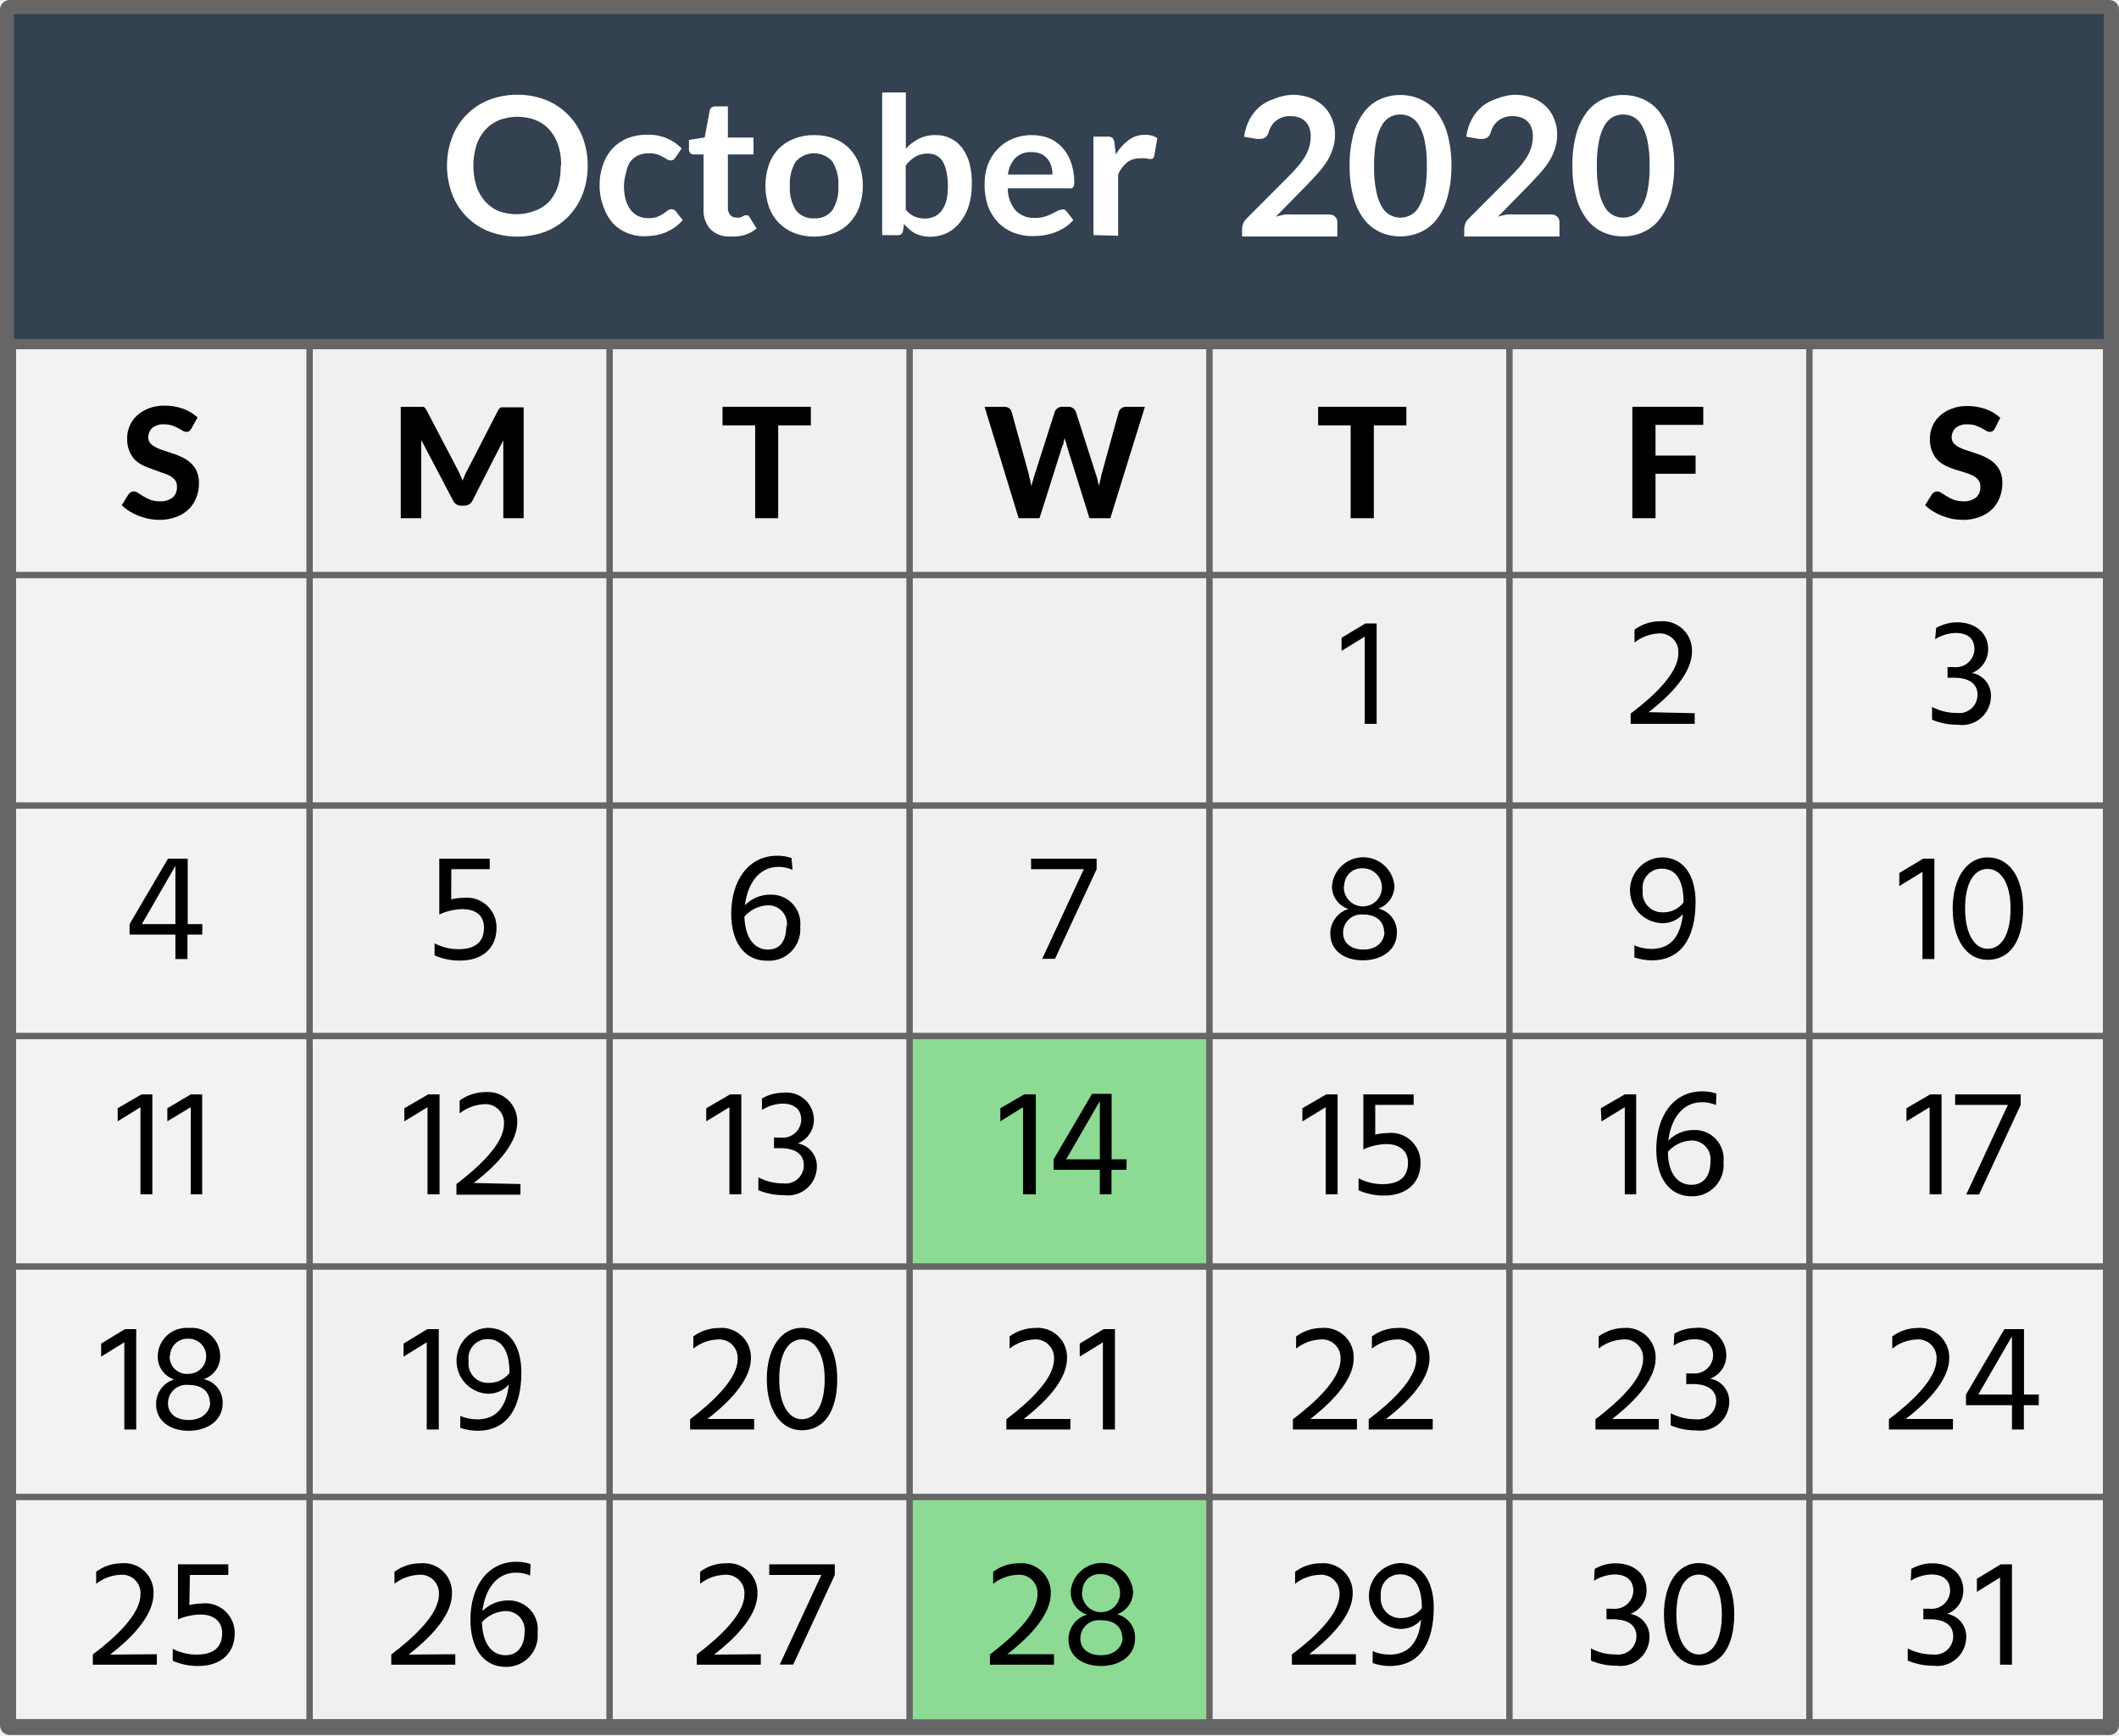
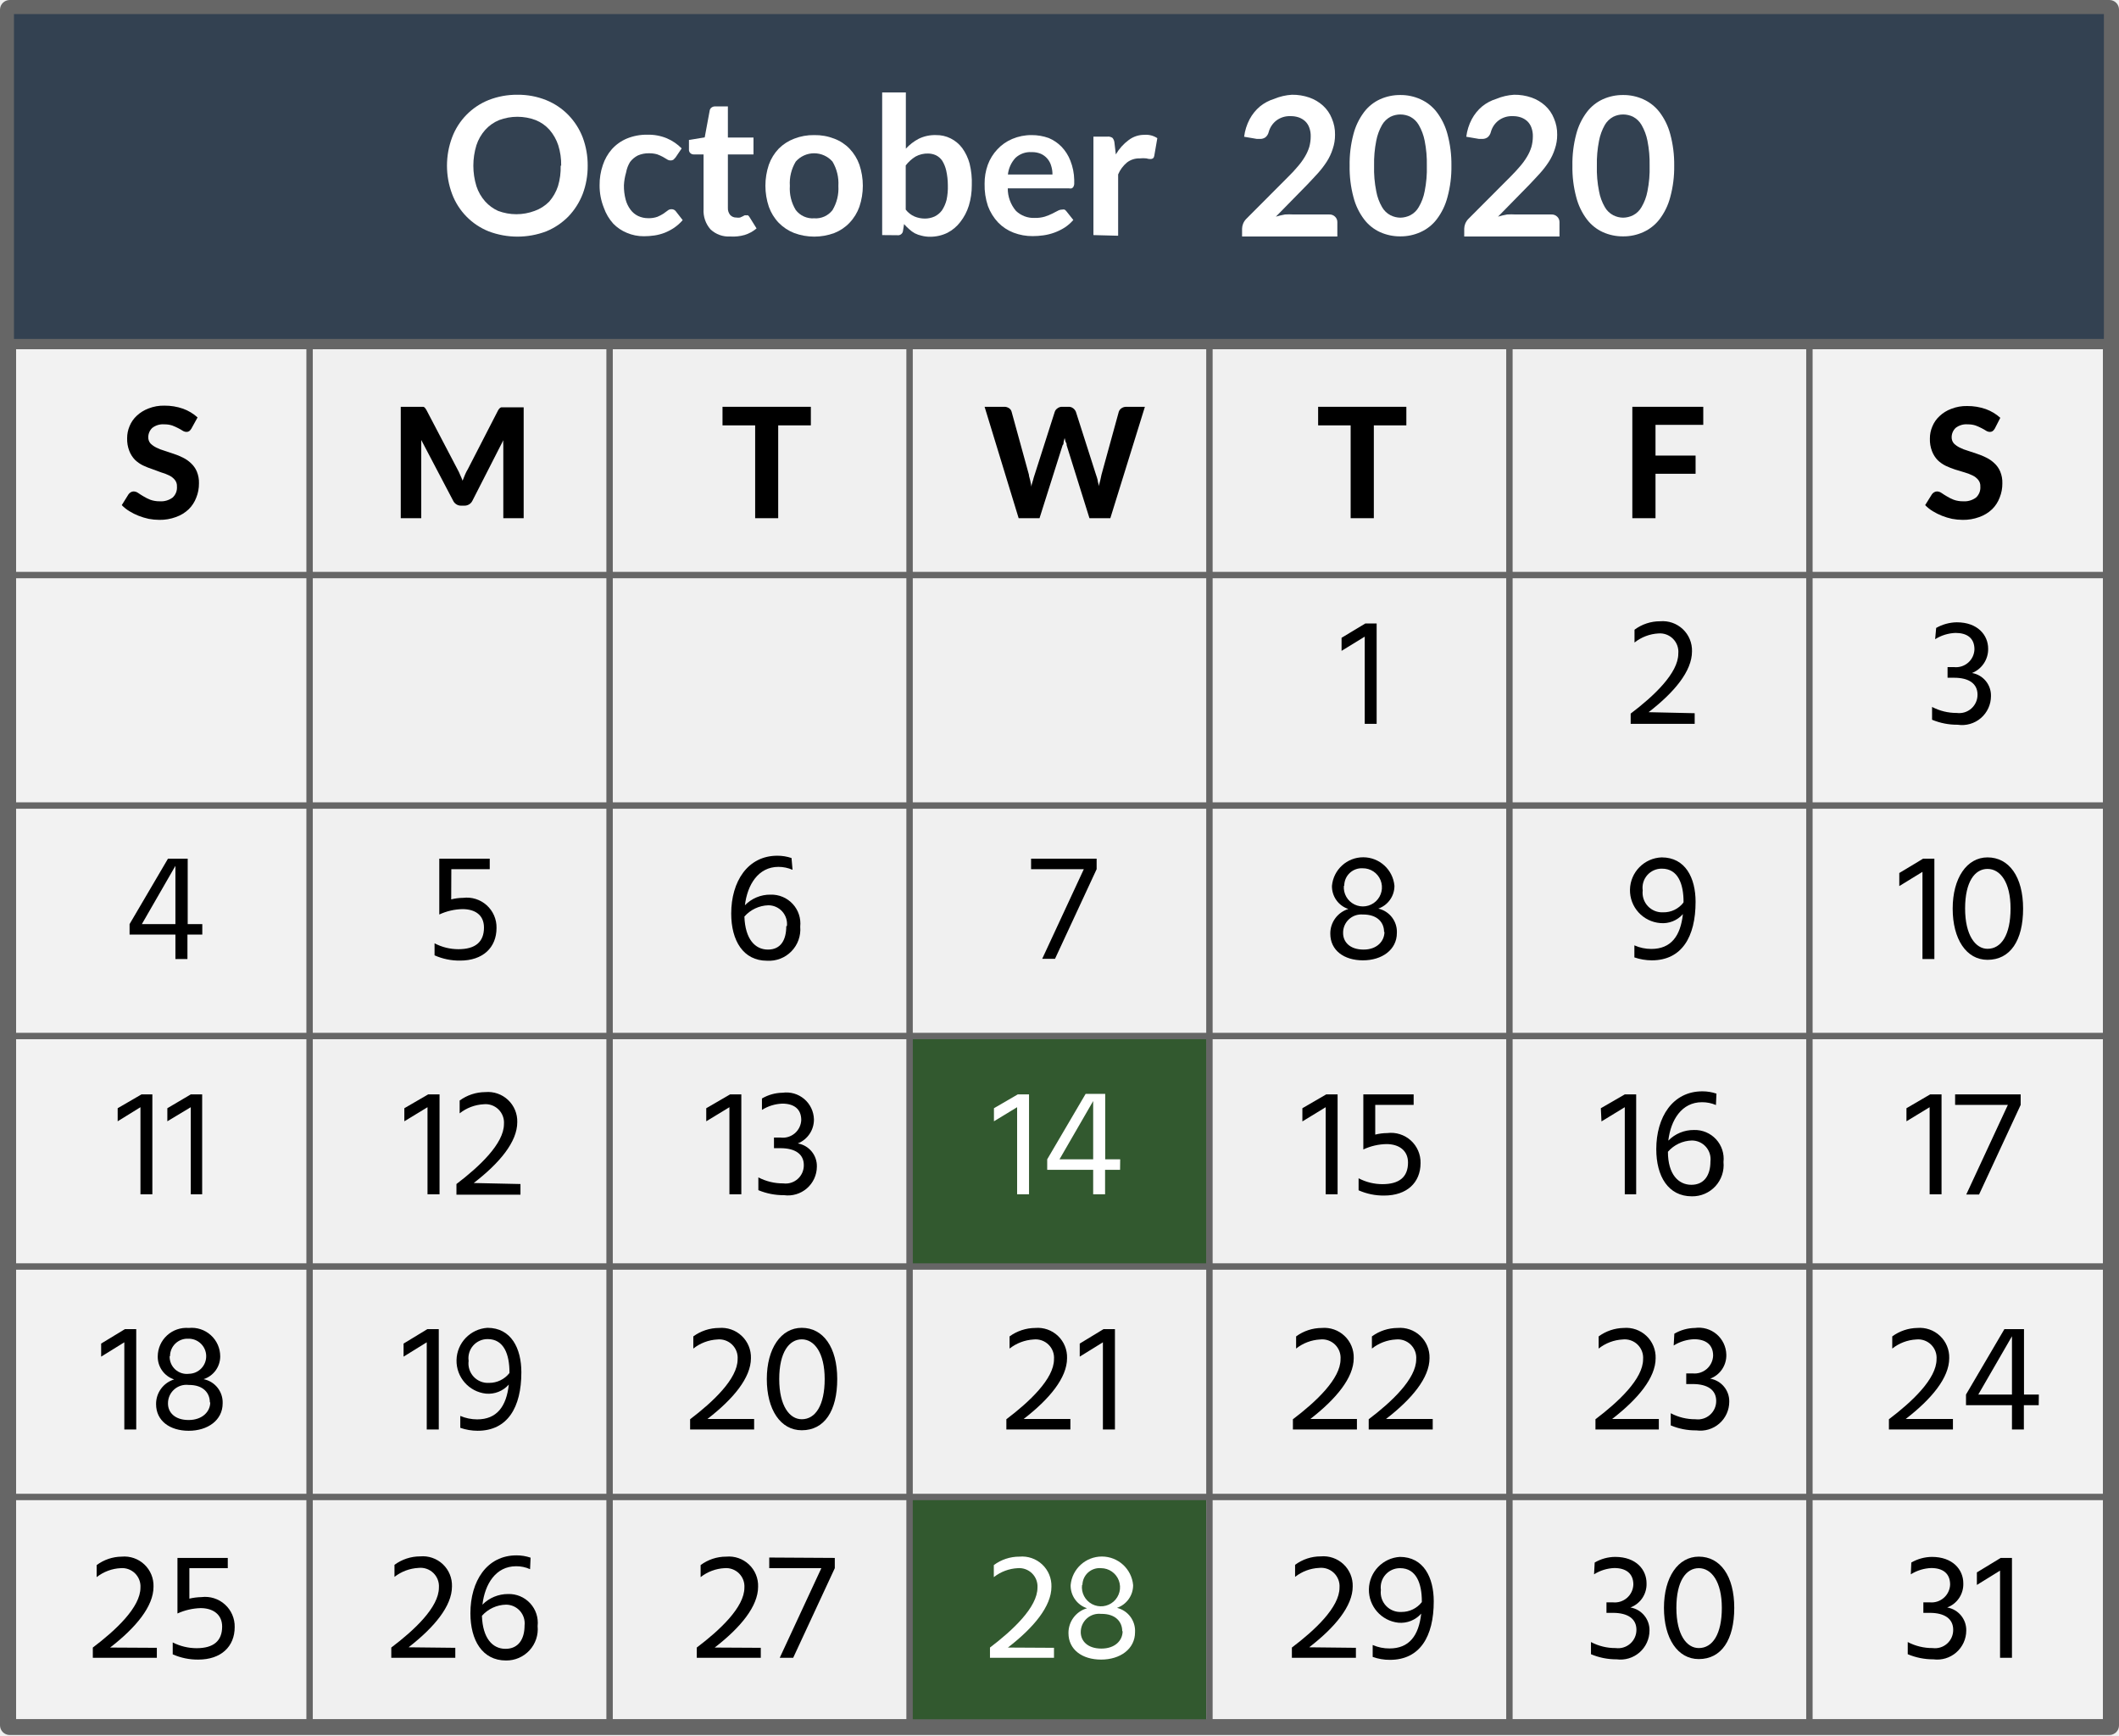
<svg xmlns="http://www.w3.org/2000/svg" viewBox="0 0 165.5 135.52">
  <defs>
-     <style>.a{fill:#f2f2f2;}.b{fill:#666;}.c,.f{fill:none;stroke:#666;stroke-miterlimit:10;}.d{fill:#334151;}.e{fill:#8cda93;}.f{stroke-width:0.5px;}.g{fill:#fff;}</style>
+     <style>.a{fill:#f2f2f2;}.b{fill:#666;}.c,.f{fill:none;stroke:#666;stroke-miterlimit:10;}.d{fill:#334151;}.e{fill:#32592f;}.f{stroke-width:0.5px;}.g{fill:#fff;}</style>
  </defs>
  <rect class="a" x="0.81" y="26.99" width="23.6" height="107.15" />
  <rect class="a" x="141.12" y="26.99" width="23.37" height="107.15" />
  <path class="b" d="M168.85,5.28v134H4.85V5.28h164m0-.75H4.85a.76.76,0,0,0-.75.75v134a.76.76,0,0,0,.75.75h164a.75.75,0,0,0,.75-.75V5.28a.75.75,0,0,0-.75-.75Z" transform="translate(-4.1 -4.53)" />
  <rect class="c" x="0.75" y="26.77" width="164" height="108" />
  <rect class="d" x="0.84" y="0.84" width="163.73" height="25.84" />
  <path class="b" d="M168.42,5.63V31H5.19V5.63H168.42m.5-.5H4.69V31.46H168.92V5.13Z" transform="translate(-4.1 -4.53)" />
  <rect class="e" x="71.24" y="80.81" width="23.01" height="18.12" />
  <rect class="e" x="71.01" y="116.84" width="23.2" height="17.6" />
  <line class="f" x1="0.75" y1="116.91" x2="164.75" y2="116.91" />
  <line class="f" x1="0.75" y1="98.91" x2="164.75" y2="98.91" />
  <line class="f" x1="0.75" y1="80.91" x2="164.75" y2="80.91" />
  <line class="f" x1="0.75" y1="62.91" x2="164.75" y2="62.91" />
  <line class="f" x1="0.75" y1="44.91" x2="164.75" y2="44.91" />
  <line class="f" x1="141.32" y1="26.79" x2="141.32" y2="134.79" />
  <line class="f" x1="117.89" y1="26.79" x2="117.89" y2="134.79" />
  <line class="f" x1="94.46" y1="26.79" x2="94.46" y2="134.79" />
  <line class="f" x1="71.04" y1="26.79" x2="71.04" y2="134.79" />
  <line class="f" x1="47.61" y1="26.79" x2="47.61" y2="134.79" />
  <line class="f" x1="24.18" y1="26.79" x2="24.18" y2="134.79" />
  <path class="b" d="M168.35,31.8v107H5.35V31.8h163m.5-.5H4.85v108h164V31.3Z" transform="translate(-4.1 -4.53)" />
  <path d="M108.88,54.34l1.86-1.12h.88v7.84h-.93V54.25l-1.81,1.11Z" transform="translate(-4.1 -4.53)" />
  <path d="M136.46,60.23v.83h-5v-.8c1.8-1.36,3.72-3.16,3.72-4.68A1.44,1.44,0,0,0,133.63,54a3.3,3.3,0,0,0-1.87.71v-1a3.32,3.32,0,0,1,2-.66,2.29,2.29,0,0,1,2.49,2.35c0,1.54-1.37,3.19-3.39,4.75Z" transform="translate(-4.1 -4.53)" />
  <path d="M155.32,53.57a3.38,3.38,0,0,1,1.61-.44c1.63,0,2.45,1,2.45,2.06a2,2,0,0,1-1.26,1.9,1.78,1.78,0,0,1,1.48,1.81A2.26,2.26,0,0,1,157,61.13a5.08,5.08,0,0,1-2-.39v-1a4.11,4.11,0,0,0,1.93.47,1.43,1.43,0,0,0,1.62-1.43c0-.85-.66-1.32-1.83-1.32h-.51v-.83h.51a1.44,1.44,0,0,0,1.59-1.39c0-.88-.58-1.28-1.48-1.28a3.21,3.21,0,0,0-1.59.49Z" transform="translate(-4.1 -4.53)" />
  <path d="M19.9,77.52H18.74v1.91H17.8V77.52H14.22V76.7l3-5.11h1.54V76.7H19.9Zm-2.1-.82V72.15L15.18,76.7Z" transform="translate(-4.1 -4.53)" />
  <path d="M39.34,74.77a3.83,3.83,0,0,1,.93-.12A2.32,2.32,0,0,1,42.88,77c0,1.54-1.07,2.55-2.84,2.55a4.77,4.77,0,0,1-2-.41v-.94a4,4,0,0,0,1.86.46c1.31,0,2-.55,2-1.69,0-1-.72-1.44-1.68-1.44a4.51,4.51,0,0,0-1.81.42V71.59h3.94v.82h-3Z" transform="translate(-4.1 -4.53)" />
  <path d="M66,72.46a2.77,2.77,0,0,0-1.1-.23c-1.58,0-2.43,1.4-2.62,3a2.74,2.74,0,0,1,2-.83,2.26,2.26,0,0,1,2.32,2.5A2.45,2.45,0,0,1,64,79.56c-1.85,0-2.79-1.57-2.79-3.68,0-2.51,1.29-4.52,3.6-4.52a3.44,3.44,0,0,1,1.11.18Zm-.44,4.4a1.46,1.46,0,0,0-1.45-1.63,2.6,2.6,0,0,0-1.87.88c.06,1.76.83,2.58,1.84,2.58S65.51,77.93,65.51,76.86Z" transform="translate(-4.1 -4.53)" />
  <path d="M89.75,71.59v.82l-3.25,7h-1l3.25-7H84.63v-.82Z" transform="translate(-4.1 -4.53)" />
  <path d="M113.2,77.39c0,1.32-1.17,2.14-2.65,2.14S108,78.75,108,77.45a2,2,0,0,1,1.41-1.93,1.86,1.86,0,0,1-1.28-1.81,2.45,2.45,0,0,1,4.88,0,1.88,1.88,0,0,1-1.26,1.78A1.86,1.86,0,0,1,113.2,77.39Zm-1-.08c0-.7-.48-1.37-1.67-1.36A1.42,1.42,0,0,0,109,77.4c0,.69.52,1.29,1.6,1.29S112.23,78,112.23,77.31Zm-3.14-3.61a1.49,1.49,0,1,0,1.46-1.36A1.36,1.36,0,0,0,109.09,73.7Z" transform="translate(-4.1 -4.53)" />
  <path d="M131.75,78.36a3.22,3.22,0,0,0,1.32.28c1.54,0,2.28-1,2.47-2.72a2.09,2.09,0,0,1-1.77.7,2.57,2.57,0,0,1,.11-5.13c1.86,0,2.65,1.61,2.65,3.47,0,2.74-1.08,4.57-3.42,4.57a4.21,4.21,0,0,1-1.36-.23Zm3.84-3.4c0-1.37-.42-2.59-1.69-2.59a1.49,1.49,0,0,0-1.5,1.7A1.53,1.53,0,0,0,134,75.78a1.94,1.94,0,0,0,1.58-.76Z" transform="translate(-4.1 -4.53)" />
  <path d="M152.44,72.71l1.86-1.12h.88v7.84h-.93V72.62l-1.81,1.11Z" transform="translate(-4.1 -4.53)" />
  <path d="M159.33,71.49c1.68,0,2.78,1.51,2.78,4s-1,4-2.78,4c-1.65,0-2.72-1.61-2.72-4S157.72,71.49,159.33,71.49Zm0,7.14c1.08,0,1.8-1.09,1.8-3.15s-.81-3.09-1.8-3.09-1.75,1-1.75,3.09S158.39,78.63,159.33,78.63Z" transform="translate(-4.1 -4.53)" />
  <path d="M13.29,91.08,15.15,90H16V97.8h-.93V91L13.29,92.1Z" transform="translate(-4.1 -4.53)" />
  <path d="M17.17,91.08,19,90h.89V97.8H19V91L17.17,92.1Z" transform="translate(-4.1 -4.53)" />
  <path d="M35.68,91.08,37.54,90h.89V97.8h-.94V91L35.68,92.1Z" transform="translate(-4.1 -4.53)" />
  <path d="M44.75,97v.83h-5V97c1.79-1.36,3.71-3.16,3.71-4.68a1.44,1.44,0,0,0-1.59-1.55,3.3,3.3,0,0,0-1.87.71v-1a3.41,3.41,0,0,1,2-.66,2.29,2.29,0,0,1,2.5,2.35c0,1.54-1.38,3.19-3.4,4.75Z" transform="translate(-4.1 -4.53)" />
  <path d="M59.26,91.08,61.12,90H62V97.8h-.93V91L59.26,92.1Z" transform="translate(-4.1 -4.53)" />
  <path d="M63.61,90.32a3.27,3.27,0,0,1,1.61-.45,2.15,2.15,0,0,1,2.45,2.07,2,2,0,0,1-1.26,1.89,1.79,1.79,0,0,1,1.49,1.81,2.26,2.26,0,0,1-2.57,2.23,5.11,5.11,0,0,1-2-.39v-1a4.12,4.12,0,0,0,1.94.47,1.42,1.42,0,0,0,1.61-1.43c0-.85-.66-1.32-1.83-1.32h-.5v-.83h.5A1.44,1.44,0,0,0,66.68,92c0-.87-.58-1.28-1.48-1.28a3.24,3.24,0,0,0-1.59.49Z" transform="translate(-4.1 -4.53)" />
-   <path d="M82.23,91.08,84.09,90H85V97.8H84V91L82.23,92.1Z" transform="translate(-4.1 -4.53)" />
-   <path d="M92.08,95.89H90.91V97.8H90V95.89H86.39v-.82l3-5.11h1.53v5.11h1.17ZM90,95.07V90.52l-2.63,4.55Z" transform="translate(-4.1 -4.53)" />
+   <path class="g" d="M81.73,91.08,83.59,90h.88V97.8h-.93V91L81.73,92.1Z" transform="translate(-4.1 -4.53)" />
+   <path class="g" d="M91.58,95.89H90.41V97.8h-.93V95.89H85.89v-.82l3-5.11h1.53v5.11h1.17Zm-2.1-.82V90.52l-2.63,4.55Z" transform="translate(-4.1 -4.53)" />
  <path d="M105.82,91.08,107.68,90h.89V97.8h-.93V91l-1.82,1.11Z" transform="translate(-4.1 -4.53)" />
  <path d="M111.51,93.14a3.91,3.91,0,0,1,.94-.12,2.31,2.31,0,0,1,2.6,2.34c0,1.53-1.07,2.54-2.84,2.54a4.81,4.81,0,0,1-2-.41v-.94a4,4,0,0,0,1.86.46c1.31,0,2-.55,2-1.69,0-.95-.72-1.44-1.68-1.44a4.47,4.47,0,0,0-1.81.42V90h3.93v.82h-3Z" transform="translate(-4.1 -4.53)" />
  <path d="M129.13,91.08,131,90h.89V97.8H131V91l-1.82,1.11Z" transform="translate(-4.1 -4.53)" />
  <path d="M138.12,90.83a2.72,2.72,0,0,0-1.09-.22c-1.59,0-2.44,1.39-2.63,3a2.76,2.76,0,0,1,2-.83,2.25,2.25,0,0,1,2.31,2.5,2.44,2.44,0,0,1-2.47,2.68c-1.85,0-2.78-1.57-2.78-3.68,0-2.51,1.28-4.52,3.6-4.52a3.38,3.38,0,0,1,1.1.18Zm-.43,4.41a1.46,1.46,0,0,0-1.45-1.64,2.56,2.56,0,0,0-1.87.88c0,1.76.82,2.58,1.83,2.58S137.69,96.3,137.69,95.24Z" transform="translate(-4.1 -4.53)" />
  <path d="M153,91.08,154.85,90h.89V97.8h-.93V91L153,92.1Z" transform="translate(-4.1 -4.53)" />
  <path d="M161.92,90v.82l-3.25,7h-1l3.25-7H156.8V90Z" transform="translate(-4.1 -4.53)" />
  <path d="M12,109.46l1.86-1.13h.88v7.84h-.93v-6.81L12,110.48Z" transform="translate(-4.1 -4.53)" />
  <path d="M21.49,114.13c0,1.32-1.17,2.14-2.65,2.14s-2.55-.78-2.55-2.08a2,2,0,0,1,1.41-1.93,1.86,1.86,0,0,1-1.28-1.81,2.24,2.24,0,0,1,2.42-2.21,2.23,2.23,0,0,1,2.46,2.22A1.87,1.87,0,0,1,20,112.24,1.85,1.85,0,0,1,21.49,114.13Zm-1-.08c0-.7-.48-1.37-1.66-1.36a1.44,1.44,0,0,0-1.61,1.46c0,.68.53,1.28,1.61,1.28S20.52,114.77,20.52,114.05Zm-3.14-3.61a1.34,1.34,0,0,0,1.51,1.38,1.37,1.37,0,1,0-.05-2.74A1.36,1.36,0,0,0,17.38,110.44Z" transform="translate(-4.1 -4.53)" />
  <path d="M35.62,109.46l1.86-1.13h.89v7.84h-.94v-6.81l-1.81,1.12Z" transform="translate(-4.1 -4.53)" />
  <path d="M40.05,115.11a3.38,3.38,0,0,0,1.32.27c1.53,0,2.28-1,2.47-2.72a2.12,2.12,0,0,1-1.78.71,2.58,2.58,0,0,1,.11-5.14c1.86,0,2.65,1.61,2.65,3.47,0,2.75-1.08,4.57-3.42,4.57a4.15,4.15,0,0,1-1.35-.23Zm3.84-3.41c0-1.37-.42-2.59-1.7-2.59a1.49,1.49,0,0,0-1.49,1.7,1.52,1.52,0,0,0,1.6,1.72,2,2,0,0,0,1.59-.77Z" transform="translate(-4.1 -4.53)" />
  <path d="M63,115.35v.82H58v-.8c1.79-1.36,3.71-3.16,3.71-4.68a1.44,1.44,0,0,0-1.59-1.55,3.3,3.3,0,0,0-1.87.71v-.95a3.41,3.41,0,0,1,2-.66,2.3,2.3,0,0,1,2.5,2.36c0,1.53-1.38,3.19-3.4,4.75Z" transform="translate(-4.1 -4.53)" />
  <path d="M66.72,108.23c1.67,0,2.77,1.51,2.77,4s-1,4-2.77,4c-1.66,0-2.73-1.61-2.73-4S65.1,108.23,66.72,108.23Zm0,7.14c1.07,0,1.79-1.09,1.79-3.14s-.81-3.1-1.79-3.1-1.76,1-1.76,3.1S65.77,115.37,66.72,115.37Z" transform="translate(-4.1 -4.53)" />
  <path d="M87.7,115.35v.82h-5v-.8c1.8-1.36,3.72-3.16,3.72-4.68a1.44,1.44,0,0,0-1.59-1.55,3.36,3.36,0,0,0-1.88.71v-.95a3.44,3.44,0,0,1,2-.66,2.29,2.29,0,0,1,2.49,2.36c0,1.53-1.37,3.19-3.39,4.75Z" transform="translate(-4.1 -4.53)" />
  <path d="M88.43,109.46l1.86-1.13h.89v7.84h-.94v-6.81l-1.81,1.12Z" transform="translate(-4.1 -4.53)" />
  <path d="M110.08,115.35v.82h-5v-.8c1.8-1.36,3.72-3.16,3.72-4.68a1.44,1.44,0,0,0-1.6-1.55,3.3,3.3,0,0,0-1.87.71v-.95a3.41,3.41,0,0,1,2-.66,2.3,2.3,0,0,1,2.5,2.36c0,1.53-1.38,3.19-3.39,4.75Z" transform="translate(-4.1 -4.53)" />
  <path d="M116,115.35v.82h-5v-.8c1.8-1.36,3.71-3.16,3.71-4.68a1.44,1.44,0,0,0-1.59-1.55,3.3,3.3,0,0,0-1.87.71v-.95a3.41,3.41,0,0,1,2-.66,2.3,2.3,0,0,1,2.5,2.36c0,1.53-1.38,3.19-3.4,4.75Z" transform="translate(-4.1 -4.53)" />
  <path d="M133.66,115.35v.82h-4.95v-.8c1.8-1.36,3.72-3.16,3.72-4.68a1.44,1.44,0,0,0-1.6-1.55,3.3,3.3,0,0,0-1.87.71v-.95a3.41,3.41,0,0,1,1.95-.66,2.3,2.3,0,0,1,2.5,2.36c0,1.53-1.38,3.19-3.4,4.75Z" transform="translate(-4.1 -4.53)" />
  <path d="M134.87,108.69a3.27,3.27,0,0,1,1.61-.45,2.15,2.15,0,0,1,2.45,2.07,1.94,1.94,0,0,1-1.26,1.89,1.79,1.79,0,0,1,1.49,1.81,2.26,2.26,0,0,1-2.57,2.23,5,5,0,0,1-2-.39v-.95a4.05,4.05,0,0,0,1.93.47,1.43,1.43,0,0,0,1.62-1.43c0-.85-.66-1.32-1.84-1.32h-.5v-.83h.5a1.45,1.45,0,0,0,1.6-1.39c0-.87-.59-1.28-1.49-1.28a3.24,3.24,0,0,0-1.59.49Z" transform="translate(-4.1 -4.53)" />
  <path d="M156.63,115.35v.82h-5v-.8c1.8-1.36,3.72-3.16,3.72-4.68a1.44,1.44,0,0,0-1.59-1.55,3.3,3.3,0,0,0-1.87.71v-.95a3.39,3.39,0,0,1,1.95-.66,2.3,2.3,0,0,1,2.5,2.36c0,1.53-1.38,3.19-3.4,4.75Z" transform="translate(-4.1 -4.53)" />
  <path d="M163.33,114.27h-1.16v1.9h-.93v-1.9h-3.59v-.83l3-5.11h1.53v5.11h1.16Zm-2.09-.83v-4.55l-2.63,4.55Z" transform="translate(-4.1 -4.53)" />
-   <path d="M16.35,133.72v.82h-5v-.8c1.8-1.36,3.72-3.15,3.72-4.68a1.43,1.43,0,0,0-1.59-1.54,3.29,3.29,0,0,0-1.87.7v-.94a3.32,3.32,0,0,1,1.95-.66A2.28,2.28,0,0,1,16.09,129c0,1.53-1.37,3.19-3.39,4.75Z" transform="translate(-4.1 -4.53)" />
-   <path d="M18.89,129.88a4.57,4.57,0,0,1,.94-.12,2.31,2.31,0,0,1,2.6,2.34c0,1.53-1.07,2.54-2.84,2.54a4.81,4.81,0,0,1-2-.41v-.93a4.12,4.12,0,0,0,1.86.45c1.31,0,2-.55,2-1.69,0-.95-.72-1.44-1.68-1.44A4.68,4.68,0,0,0,18,131V126.7h3.93v.83h-3Z" transform="translate(-4.1 -4.53)" />
-   <path d="M39.66,133.72v.82h-5v-.8c1.8-1.36,3.72-3.15,3.72-4.68a1.44,1.44,0,0,0-1.6-1.54,3.34,3.34,0,0,0-1.87.7v-.94a3.37,3.37,0,0,1,2-.66A2.28,2.28,0,0,1,39.4,129c0,1.53-1.38,3.19-3.39,4.75Z" transform="translate(-4.1 -4.53)" />
-   <path d="M45.5,127.58a2.56,2.56,0,0,0-1.09-.23c-1.59,0-2.44,1.39-2.63,3a2.8,2.8,0,0,1,2-.83,2.25,2.25,0,0,1,2.31,2.5,2.45,2.45,0,0,1-2.47,2.69c-1.85,0-2.78-1.58-2.78-3.69,0-2.5,1.28-4.52,3.6-4.52a3.38,3.38,0,0,1,1.1.18Zm-.43,4.4a1.46,1.46,0,0,0-1.45-1.63,2.59,2.59,0,0,0-1.88.87c.06,1.76.83,2.58,1.84,2.58S45.07,133,45.07,132Z" transform="translate(-4.1 -4.53)" />
-   <path d="M63.52,133.72v.82h-5v-.8c1.8-1.36,3.72-3.15,3.72-4.68a1.43,1.43,0,0,0-1.59-1.54,3.29,3.29,0,0,0-1.87.7v-.94a3.32,3.32,0,0,1,2-.66A2.28,2.28,0,0,1,63.26,129c0,1.53-1.37,3.19-3.39,4.75Z" transform="translate(-4.1 -4.53)" />
-   <path d="M69.3,126.7v.83l-3.25,7H65l3.25-7H64.18v-.83Z" transform="translate(-4.1 -4.53)" />
-   <path d="M86.42,133.72v.82h-5v-.8c1.79-1.36,3.71-3.15,3.71-4.68a1.43,1.43,0,0,0-1.59-1.54,3.29,3.29,0,0,0-1.87.7v-.94a3.32,3.32,0,0,1,2-.66,2.29,2.29,0,0,1,2.5,2.35c0,1.53-1.38,3.19-3.4,4.75Z" transform="translate(-4.1 -4.53)" />
-   <path d="M92.75,132.5c0,1.32-1.17,2.14-2.65,2.14s-2.55-.78-2.55-2.07A2,2,0,0,1,89,130.63a1.86,1.86,0,0,1-1.28-1.81,2.45,2.45,0,0,1,4.88,0,1.87,1.87,0,0,1-1.26,1.78A1.85,1.85,0,0,1,92.75,132.5Zm-1-.08c0-.69-.48-1.37-1.66-1.35a1.43,1.43,0,0,0-1.61,1.45c0,.68.53,1.28,1.61,1.28S91.78,133.14,91.78,132.42Zm-3.14-3.61a1.49,1.49,0,1,0,1.46-1.35A1.34,1.34,0,0,0,88.64,128.81Z" transform="translate(-4.1 -4.53)" />
-   <path d="M110,133.72v.82h-5v-.8c1.8-1.36,3.72-3.15,3.72-4.68a1.44,1.44,0,0,0-1.6-1.54,3.29,3.29,0,0,0-1.87.7v-.94a3.34,3.34,0,0,1,2-.66,2.29,2.29,0,0,1,2.5,2.35c0,1.53-1.38,3.19-3.4,4.75Z" transform="translate(-4.1 -4.53)" />
-   <path d="M111.31,133.48a3.21,3.21,0,0,0,1.32.27c1.53,0,2.28-1,2.47-2.72a2.12,2.12,0,0,1-1.78.71,2.58,2.58,0,0,1,.11-5.14c1.86,0,2.65,1.61,2.65,3.47,0,2.75-1.08,4.57-3.42,4.57a3.9,3.9,0,0,1-1.35-.23Zm3.84-3.41c0-1.37-.42-2.59-1.7-2.59a1.5,1.5,0,0,0-1.5,1.7,1.53,1.53,0,0,0,1.61,1.72,2,2,0,0,0,1.59-.77Z" transform="translate(-4.1 -4.53)" />
-   <path d="M128.65,127.06a3.2,3.2,0,0,1,1.6-.44c1.64,0,2.45,1,2.45,2.06a1.94,1.94,0,0,1-1.26,1.89,1.79,1.79,0,0,1,1.49,1.81,2.27,2.27,0,0,1-2.57,2.24,5.07,5.07,0,0,1-2-.4v-.95a4.05,4.05,0,0,0,1.93.47,1.43,1.43,0,0,0,1.62-1.43c0-.85-.66-1.32-1.84-1.32h-.5v-.82h.5a1.45,1.45,0,0,0,1.6-1.39c0-.88-.59-1.29-1.49-1.29a3.2,3.2,0,0,0-1.58.49Z" transform="translate(-4.1 -4.53)" />
-   <path d="M136.78,126.6c1.68,0,2.77,1.51,2.77,4s-1,4-2.77,4c-1.65,0-2.72-1.61-2.72-4S135.16,126.6,136.78,126.6Zm0,7.14c1.08,0,1.8-1.09,1.8-3.14s-.81-3.1-1.8-3.1-1.75,1-1.75,3.1S135.83,133.74,136.78,133.74Z" transform="translate(-4.1 -4.53)" />
-   <path d="M153.38,127.06a3.27,3.27,0,0,1,1.61-.44c1.63,0,2.45,1,2.45,2.06a1.94,1.94,0,0,1-1.26,1.89,1.79,1.79,0,0,1,1.49,1.81,2.27,2.27,0,0,1-2.57,2.24,5.12,5.12,0,0,1-2-.4v-.95a4.12,4.12,0,0,0,1.94.47,1.42,1.42,0,0,0,1.61-1.43c0-.85-.66-1.32-1.83-1.32h-.5v-.82h.5a1.45,1.45,0,0,0,1.59-1.39c0-.88-.58-1.29-1.48-1.29a3.24,3.24,0,0,0-1.59.49Z" transform="translate(-4.1 -4.53)" />
-   <path d="M158.5,127.83l1.86-1.13h.88v7.84h-.93v-6.81l-1.81,1.12Z" transform="translate(-4.1 -4.53)" />
+   <path d="M16.35,133.22V134h-5v-.8c1.8-1.36,3.72-3.15,3.72-4.68A1.43,1.43,0,0,0,13.52,127a3.29,3.29,0,0,0-1.87.7v-.94a3.32,3.32,0,0,1,1.95-.66,2.28,2.28,0,0,1,2.49,2.35c0,1.53-1.37,3.19-3.39,4.75Z" transform="translate(-4.1 -4.53)" />
+   <path d="M18.89,129.38a4.57,4.57,0,0,1,.94-.12,2.31,2.31,0,0,1,2.6,2.34c0,1.53-1.07,2.54-2.84,2.54a4.81,4.81,0,0,1-2-.41v-.93a4.12,4.12,0,0,0,1.86.45c1.31,0,2-.55,2-1.69,0-.95-.72-1.44-1.68-1.44a4.68,4.68,0,0,0-1.81.42V126.2h3.93V127h-3Z" transform="translate(-4.1 -4.53)" />
+   <path d="M39.66,133.22V134h-5v-.8c1.8-1.36,3.72-3.15,3.72-4.68a1.44,1.44,0,0,0-1.6-1.54,3.34,3.34,0,0,0-1.87.7v-.94a3.37,3.37,0,0,1,2-.66,2.28,2.28,0,0,1,2.49,2.35c0,1.53-1.38,3.19-3.39,4.75Z" transform="translate(-4.1 -4.53)" />
+   <path d="M45.5,127.08a2.56,2.56,0,0,0-1.09-.23c-1.59,0-2.44,1.39-2.63,3a2.8,2.8,0,0,1,2-.83,2.25,2.25,0,0,1,2.31,2.5,2.45,2.45,0,0,1-2.47,2.69c-1.85,0-2.78-1.58-2.78-3.69,0-2.5,1.28-4.52,3.6-4.52a3.38,3.38,0,0,1,1.1.18Zm-.43,4.4a1.46,1.46,0,0,0-1.45-1.63,2.59,2.59,0,0,0-1.88.87c.06,1.76.83,2.58,1.84,2.58S45.07,132.54,45.07,131.48Z" transform="translate(-4.1 -4.53)" />
+   <path d="M63.52,133.22V134h-5v-.8c1.8-1.36,3.72-3.15,3.72-4.68A1.43,1.43,0,0,0,60.69,127a3.29,3.29,0,0,0-1.87.7v-.94a3.32,3.32,0,0,1,2-.66,2.28,2.28,0,0,1,2.49,2.35c0,1.53-1.37,3.19-3.39,4.75Z" transform="translate(-4.1 -4.53)" />
+   <path d="M69.3,126.2V127l-3.25,7H65l3.25-7H64.18v-.83Z" transform="translate(-4.1 -4.53)" />
+   <path class="g" d="M86.42,133.22V134h-5v-.8c1.79-1.36,3.71-3.15,3.71-4.68A1.43,1.43,0,0,0,83.59,127a3.29,3.29,0,0,0-1.87.7v-.94a3.32,3.32,0,0,1,2-.66,2.29,2.29,0,0,1,2.5,2.35c0,1.53-1.38,3.19-3.4,4.75Z" transform="translate(-4.1 -4.53)" />
+   <path class="g" d="M92.75,132c0,1.32-1.17,2.14-2.65,2.14s-2.55-.78-2.55-2.07A2,2,0,0,1,89,130.13a1.86,1.86,0,0,1-1.28-1.81,2.45,2.45,0,0,1,4.88,0,1.87,1.87,0,0,1-1.26,1.78A1.85,1.85,0,0,1,92.75,132Zm-1-.08c0-.69-.48-1.37-1.66-1.35A1.43,1.43,0,0,0,88.51,132c0,.68.53,1.28,1.61,1.28S91.78,132.64,91.78,131.92Zm-3.14-3.61A1.49,1.49,0,1,0,90.1,127,1.34,1.34,0,0,0,88.64,128.31Z" transform="translate(-4.1 -4.53)" />
+   <path d="M110,133.22V134h-5v-.8c1.8-1.36,3.72-3.15,3.72-4.68a1.44,1.44,0,0,0-1.6-1.54,3.29,3.29,0,0,0-1.87.7v-.94a3.34,3.34,0,0,1,2-.66,2.29,2.29,0,0,1,2.5,2.35c0,1.53-1.38,3.19-3.4,4.75Z" transform="translate(-4.1 -4.53)" />
+   <path d="M111.31,133a3.21,3.21,0,0,0,1.32.27c1.53,0,2.28-1,2.47-2.72a2.12,2.12,0,0,1-1.78.71,2.58,2.58,0,0,1,.11-5.14c1.86,0,2.65,1.61,2.65,3.47,0,2.75-1.08,4.57-3.42,4.57a3.9,3.9,0,0,1-1.35-.23Zm3.84-3.41c0-1.37-.42-2.59-1.7-2.59a1.5,1.5,0,0,0-1.5,1.7,1.53,1.53,0,0,0,1.61,1.72,2,2,0,0,0,1.59-.77Z" transform="translate(-4.1 -4.53)" />
+   <path d="M128.65,126.56a3.2,3.2,0,0,1,1.6-.44c1.64,0,2.45,1,2.45,2.06a1.94,1.94,0,0,1-1.26,1.89,1.79,1.79,0,0,1,1.49,1.81,2.27,2.27,0,0,1-2.57,2.24,5.07,5.07,0,0,1-2-.4v-.95a4.05,4.05,0,0,0,1.93.47,1.43,1.43,0,0,0,1.62-1.43c0-.85-.66-1.32-1.84-1.32h-.5v-.82h.5a1.45,1.45,0,0,0,1.6-1.39c0-.88-.59-1.29-1.49-1.29a3.2,3.2,0,0,0-1.58.49Z" transform="translate(-4.1 -4.53)" />
+   <path d="M136.78,126.1c1.68,0,2.77,1.51,2.77,4s-1,4-2.77,4c-1.65,0-2.72-1.61-2.72-4S135.16,126.1,136.78,126.1Zm0,7.14c1.08,0,1.8-1.09,1.8-3.14s-.81-3.1-1.8-3.1-1.75,1-1.75,3.1S135.83,133.24,136.78,133.24Z" transform="translate(-4.1 -4.53)" />
+   <path d="M153.38,126.56a3.27,3.27,0,0,1,1.61-.44c1.63,0,2.45,1,2.45,2.06a1.94,1.94,0,0,1-1.26,1.89,1.79,1.79,0,0,1,1.49,1.81,2.27,2.27,0,0,1-2.57,2.24,5.12,5.12,0,0,1-2-.4v-.95a4.12,4.12,0,0,0,1.94.47,1.42,1.42,0,0,0,1.61-1.43c0-.85-.66-1.32-1.83-1.32h-.5v-.82h.5a1.45,1.45,0,0,0,1.59-1.39c0-.88-.58-1.29-1.48-1.29a3.24,3.24,0,0,0-1.59.49Z" transform="translate(-4.1 -4.53)" />
+   <path d="M158.5,127.33l1.86-1.13h.88V134h-.93v-6.81l-1.81,1.12Z" transform="translate(-4.1 -4.53)" />
  <path class="g" d="M50,17.47a6.11,6.11,0,0,1-.39,2.21,5.35,5.35,0,0,1-1.12,1.76,5.21,5.21,0,0,1-1.73,1.16,6.35,6.35,0,0,1-4.49,0,5.06,5.06,0,0,1-2.86-2.92,6.31,6.31,0,0,1,0-4.42,5.06,5.06,0,0,1,2.86-2.92,6,6,0,0,1,2.24-.41,5.85,5.85,0,0,1,2.25.42,5.07,5.07,0,0,1,1.73,1.16,5.2,5.2,0,0,1,1.12,1.75A6.15,6.15,0,0,1,50,17.47Zm-2.07,0a5,5,0,0,0-.23-1.6,3.51,3.51,0,0,0-.68-1.2,2.87,2.87,0,0,0-1.08-.76,4.06,4.06,0,0,0-2.86,0,3,3,0,0,0-1.08.76,3.37,3.37,0,0,0-.69,1.2,5.45,5.45,0,0,0,0,3.2,3.37,3.37,0,0,0,.69,1.2A3.07,3.07,0,0,0,43,21a4.06,4.06,0,0,0,2.86,0A3,3,0,0,0,47,20.27a3.51,3.51,0,0,0,.68-1.2A5,5,0,0,0,47.89,17.47Z" transform="translate(-4.1 -4.53)" />
  <path class="g" d="M56.86,16.83,56.7,17a.39.39,0,0,1-.23.06.49.49,0,0,1-.28-.09l-.32-.19a3.18,3.18,0,0,0-.45-.2,2.32,2.32,0,0,0-.64-.08,2.09,2.09,0,0,0-.86.17,1.76,1.76,0,0,0-.61.51A2.35,2.35,0,0,0,53,18,4.29,4.29,0,0,0,52.83,19a4.1,4.1,0,0,0,.13,1.1,2.29,2.29,0,0,0,.38.8,1.61,1.61,0,0,0,.6.5,1.83,1.83,0,0,0,.79.17,2,2,0,0,0,.72-.11,3.22,3.22,0,0,0,.46-.24l.33-.24a.44.44,0,0,1,.31-.11.4.4,0,0,1,.34.17l.53.68a3.4,3.4,0,0,1-.67.6,4,4,0,0,1-.74.39,3.78,3.78,0,0,1-.8.21,5.76,5.76,0,0,1-.82.06,3.34,3.34,0,0,1-1.34-.27A3.16,3.16,0,0,1,52,22a3.67,3.67,0,0,1-.74-1.25A4.62,4.62,0,0,1,50.93,19a4.7,4.7,0,0,1,.25-1.57,3.57,3.57,0,0,1,.71-1.25,3.28,3.28,0,0,1,1.17-.83,4.06,4.06,0,0,1,1.61-.3,3.73,3.73,0,0,1,1.51.28,3.62,3.62,0,0,1,1.16.79Z" transform="translate(-4.1 -4.53)" />
  <path class="g" d="M61.13,23a2.06,2.06,0,0,1-1.54-.56,2.19,2.19,0,0,1-.54-1.57V16.59h-.78a.37.37,0,0,1-.25-.1.35.35,0,0,1-.11-.29v-.74l1.23-.2.39-2.1a.36.36,0,0,1,.14-.23.45.45,0,0,1,.28-.09h1v2.43h2v1.32h-2v4.17a.82.82,0,0,0,.18.56.63.63,0,0,0,.48.2.85.85,0,0,0,.29,0l.2-.09.15-.08a.25.25,0,0,1,.14,0,.18.18,0,0,1,.13,0,.44.44,0,0,1,.11.12l.56.9a2.64,2.64,0,0,1-.93.51A3.32,3.32,0,0,1,61.13,23Z" transform="translate(-4.1 -4.53)" />
  <path class="g" d="M67.69,15.08a4.14,4.14,0,0,1,1.57.28,3.24,3.24,0,0,1,1.19.78,3.52,3.52,0,0,1,.77,1.25,5.15,5.15,0,0,1,0,3.29,3.52,3.52,0,0,1-.77,1.25,3.29,3.29,0,0,1-1.19.8,4.51,4.51,0,0,1-3.13,0,3.46,3.46,0,0,1-1.21-.8,3.52,3.52,0,0,1-.77-1.25,5.15,5.15,0,0,1,0-3.29,3.52,3.52,0,0,1,.77-1.25,3.41,3.41,0,0,1,1.21-.78A4.13,4.13,0,0,1,67.69,15.08Zm0,6.5a1.65,1.65,0,0,0,1.43-.64,3.29,3.29,0,0,0,.46-1.89,3.33,3.33,0,0,0-.46-1.9,1.91,1.91,0,0,0-2.87,0,3.27,3.27,0,0,0-.46,1.9,3.2,3.2,0,0,0,.46,1.88A1.66,1.66,0,0,0,67.69,21.58Z" transform="translate(-4.1 -4.53)" />
  <path class="g" d="M73,22.89V11.75h1.85v4.39a3.7,3.7,0,0,1,1-.77,2.86,2.86,0,0,1,1.35-.29,2.46,2.46,0,0,1,1.15.26,2.57,2.57,0,0,1,.9.75,3.74,3.74,0,0,1,.58,1.22A6.13,6.13,0,0,1,80,19a5.41,5.41,0,0,1-.23,1.59,4,4,0,0,1-.67,1.28,3,3,0,0,1-1,.84,3.07,3.07,0,0,1-1.37.31,2.55,2.55,0,0,1-.64-.08,2.15,2.15,0,0,1-.54-.19,2.24,2.24,0,0,1-.44-.32,3.78,3.78,0,0,1-.4-.4l-.08.51a.39.39,0,0,1-.45.36Zm3.6-6.37a1.94,1.94,0,0,0-1,.24,2.85,2.85,0,0,0-.76.69V20.9a1.72,1.72,0,0,0,.69.54,2.11,2.11,0,0,0,.8.16,1.84,1.84,0,0,0,.76-.16,1.58,1.58,0,0,0,.58-.48,2.7,2.7,0,0,0,.36-.82A4.8,4.8,0,0,0,78.13,19,5.34,5.34,0,0,0,78,17.84a2.56,2.56,0,0,0-.31-.76,1.28,1.28,0,0,0-.5-.43A1.51,1.51,0,0,0,76.56,16.52Z" transform="translate(-4.1 -4.53)" />
  <path class="g" d="M84.67,15.08a3.89,3.89,0,0,1,1.34.23,3.07,3.07,0,0,1,1,.68,3.28,3.28,0,0,1,.69,1.09A4.31,4.31,0,0,1,88,18.57a3,3,0,0,1,0,.34.52.52,0,0,1-.07.22.28.28,0,0,1-.13.11.46.46,0,0,1-.21,0H82.81A2.68,2.68,0,0,0,83.45,21a2,2,0,0,0,1.47.55,2.59,2.59,0,0,0,.78-.1,4,4,0,0,0,.57-.23L86.7,21a.69.69,0,0,1,.35-.1.42.42,0,0,1,.2,0,.57.57,0,0,1,.14.13l.54.68a3.23,3.23,0,0,1-.69.6,4.18,4.18,0,0,1-1.65.6,5.9,5.9,0,0,1-.83.06,4.08,4.08,0,0,1-1.5-.27,3.35,3.35,0,0,1-1.2-.79,3.81,3.81,0,0,1-.8-1.29A5.07,5.07,0,0,1,81,18.88a4.26,4.26,0,0,1,.25-1.48A3.55,3.55,0,0,1,82,16.19a3.36,3.36,0,0,1,1.16-.81A3.83,3.83,0,0,1,84.67,15.08Zm0,1.33a1.7,1.7,0,0,0-1.26.45,2.28,2.28,0,0,0-.59,1.3h3.48a2.15,2.15,0,0,0-.1-.68,1.45,1.45,0,0,0-.3-.56,1.42,1.42,0,0,0-.51-.38A1.75,1.75,0,0,0,84.7,16.41Z" transform="translate(-4.1 -4.53)" />
  <path class="g" d="M89.5,22.89V15.2h1.09a.6.6,0,0,1,.4.1.67.67,0,0,1,.15.36l.11.93a3.71,3.71,0,0,1,1-1.12,2,2,0,0,1,1.24-.41,1.59,1.59,0,0,1,1,.26l-.24,1.39a.31.31,0,0,1-.1.19.39.39,0,0,1-.2.05,1,1,0,0,1-.31-.05,2.34,2.34,0,0,0-.52,0,1.55,1.55,0,0,0-1,.32,2.46,2.46,0,0,0-.69.93v4.79Z" transform="translate(-4.1 -4.53)" />
  <path class="g" d="M105,11.93a4,4,0,0,1,1.37.22,3.11,3.11,0,0,1,1.06.63,2.69,2.69,0,0,1,.69,1,3.06,3.06,0,0,1,.25,1.27,3.31,3.31,0,0,1-.18,1.11,4.13,4.13,0,0,1-.47,1,7.18,7.18,0,0,1-.69.9c-.27.29-.54.59-.83.89l-2.45,2.5a6.62,6.62,0,0,1,.71-.17,5.14,5.14,0,0,1,.66,0h2.78a.61.61,0,0,1,.47.17.57.57,0,0,1,.18.44v1.11h-7.44v-.61a1.09,1.09,0,0,1,.08-.39,1.14,1.14,0,0,1,.25-.38l3.29-3.3a10.46,10.46,0,0,0,.74-.8,5.18,5.18,0,0,0,.55-.76,3.41,3.41,0,0,0,.34-.76,3.1,3.1,0,0,0,.11-.81,1.85,1.85,0,0,0-.11-.69,1.3,1.3,0,0,0-.32-.5,1.48,1.48,0,0,0-.5-.3,1.89,1.89,0,0,0-.65-.1,1.72,1.72,0,0,0-1.1.34,1.68,1.68,0,0,0-.6.9.78.78,0,0,1-.25.41.7.7,0,0,1-.42.13l-.25,0-1-.17a4,4,0,0,1,.43-1.37,3.4,3.4,0,0,1,.81-1,3.29,3.29,0,0,1,1.11-.59A4.24,4.24,0,0,1,105,11.93Z" transform="translate(-4.1 -4.53)" />
  <path class="g" d="M117.46,17.47a8.87,8.87,0,0,1-.31,2.46,4.9,4.9,0,0,1-.84,1.73,3.27,3.27,0,0,1-1.27,1,3.74,3.74,0,0,1-1.57.33,3.79,3.79,0,0,1-1.58-.33,3.28,3.28,0,0,1-1.25-1,4.89,4.89,0,0,1-.83-1.73,8.9,8.9,0,0,1-.3-2.46,9,9,0,0,1,.3-2.47,4.92,4.92,0,0,1,.83-1.72,3.28,3.28,0,0,1,1.25-1,3.79,3.79,0,0,1,1.58-.33,3.74,3.74,0,0,1,1.57.33,3.27,3.27,0,0,1,1.27,1,4.93,4.93,0,0,1,.84,1.72A9,9,0,0,1,117.46,17.47Zm-1.92,0a8.93,8.93,0,0,0-.17-1.95,4,4,0,0,0-.46-1.23,1.67,1.67,0,0,0-.66-.64,1.78,1.78,0,0,0-.78-.18,1.74,1.74,0,0,0-.77.18,1.67,1.67,0,0,0-.66.64,4,4,0,0,0-.45,1.23,8.93,8.93,0,0,0-.17,1.95,8.81,8.81,0,0,0,.17,2,3.78,3.78,0,0,0,.45,1.23,1.61,1.61,0,0,0,.66.64,1.75,1.75,0,0,0,.77.19,1.79,1.79,0,0,0,.78-.19,1.61,1.61,0,0,0,.66-.64,3.77,3.77,0,0,0,.46-1.23A8.81,8.81,0,0,0,115.54,17.47Z" transform="translate(-4.1 -4.53)" />
  <path class="g" d="M122.35,11.93a4,4,0,0,1,1.37.22,3.11,3.11,0,0,1,1.06.63,2.69,2.69,0,0,1,.69,1,3.06,3.06,0,0,1,.25,1.27,3.31,3.31,0,0,1-.18,1.11,4.13,4.13,0,0,1-.47,1,7.18,7.18,0,0,1-.69.9c-.27.29-.54.59-.83.89l-2.45,2.5a6.62,6.62,0,0,1,.71-.17,5.14,5.14,0,0,1,.66,0h2.78a.61.61,0,0,1,.47.17.57.57,0,0,1,.18.44v1.11h-7.44v-.61a1.09,1.09,0,0,1,.08-.39,1.14,1.14,0,0,1,.25-.38l3.29-3.3c.28-.28.52-.54.74-.8a5.18,5.18,0,0,0,.55-.76,3.41,3.41,0,0,0,.34-.76,3.1,3.1,0,0,0,.11-.81,1.85,1.85,0,0,0-.11-.69,1.3,1.3,0,0,0-.32-.5,1.48,1.48,0,0,0-.5-.3,1.89,1.89,0,0,0-.65-.1,1.72,1.72,0,0,0-1.1.34,1.68,1.68,0,0,0-.6.9.78.78,0,0,1-.25.41.7.7,0,0,1-.42.13l-.25,0-1-.17a4,4,0,0,1,.43-1.37,3.4,3.4,0,0,1,.81-1,3.29,3.29,0,0,1,1.11-.59A4.24,4.24,0,0,1,122.35,11.93Z" transform="translate(-4.1 -4.53)" />
  <path class="g" d="M134.86,17.47a8.87,8.87,0,0,1-.31,2.46,4.9,4.9,0,0,1-.84,1.73,3.34,3.34,0,0,1-1.27,1,3.74,3.74,0,0,1-1.57.33,3.79,3.79,0,0,1-1.58-.33,3.28,3.28,0,0,1-1.25-1,4.89,4.89,0,0,1-.83-1.73,8.9,8.9,0,0,1-.3-2.46,9,9,0,0,1,.3-2.47,4.92,4.92,0,0,1,.83-1.72,3.28,3.28,0,0,1,1.25-1,3.79,3.79,0,0,1,1.58-.33,3.74,3.74,0,0,1,1.57.33,3.34,3.34,0,0,1,1.27,1,4.93,4.93,0,0,1,.84,1.72A9,9,0,0,1,134.86,17.47Zm-1.92,0a8.93,8.93,0,0,0-.17-1.95,4,4,0,0,0-.46-1.23,1.67,1.67,0,0,0-.66-.64,1.78,1.78,0,0,0-.78-.18,1.71,1.71,0,0,0-.77.18,1.67,1.67,0,0,0-.66.64,4,4,0,0,0-.45,1.23,8.93,8.93,0,0,0-.17,1.95,8.81,8.81,0,0,0,.17,2,3.78,3.78,0,0,0,.45,1.23,1.61,1.61,0,0,0,.66.64,1.72,1.72,0,0,0,.77.19,1.79,1.79,0,0,0,.78-.19,1.61,1.61,0,0,0,.66-.64,3.77,3.77,0,0,0,.46-1.23A8.81,8.81,0,0,0,132.94,17.47Z" transform="translate(-4.1 -4.53)" />
  <path d="M19.05,38a.69.69,0,0,1-.17.2.36.36,0,0,1-.22.06.57.57,0,0,1-.29-.09,3.63,3.63,0,0,0-.35-.2,4.13,4.13,0,0,0-.47-.21,1.93,1.93,0,0,0-.62-.09,1.35,1.35,0,0,0-.94.28,1,1,0,0,0-.31.73.72.72,0,0,0,.17.48,1.72,1.72,0,0,0,.45.32,3.41,3.41,0,0,0,.64.25l.72.24a5.1,5.1,0,0,1,.73.3,2.54,2.54,0,0,1,.63.44,1.85,1.85,0,0,1,.45.64,2.21,2.21,0,0,1,.17.93,2.89,2.89,0,0,1-.21,1.11,2.51,2.51,0,0,1-.59.91,2.77,2.77,0,0,1-1,.61,3.58,3.58,0,0,1-1.3.22,4.67,4.67,0,0,1-.83-.08,5.16,5.16,0,0,1-.79-.24,4.4,4.4,0,0,1-.72-.36,3,3,0,0,1-.59-.47l.53-.85a.56.56,0,0,1,.18-.16.43.43,0,0,1,.22-.06.64.64,0,0,1,.35.12c.12.08.25.17.41.26a3.4,3.4,0,0,0,.54.27,2.09,2.09,0,0,0,.74.12,1.51,1.51,0,0,0,1-.29,1.05,1.05,0,0,0,.34-.86.75.75,0,0,0-.17-.53,1.27,1.27,0,0,0-.44-.34,3.59,3.59,0,0,0-.63-.24L16,41.17a6.52,6.52,0,0,1-.73-.29,2.47,2.47,0,0,1-.63-.44,2.1,2.1,0,0,1-.44-.69,2.51,2.51,0,0,1-.17-1,2.36,2.36,0,0,1,.19-.94,2.27,2.27,0,0,1,.56-.81,2.76,2.76,0,0,1,.92-.57,3.19,3.19,0,0,1,1.24-.22,4.3,4.3,0,0,1,1.46.24,3.44,3.44,0,0,1,1.13.68Z" transform="translate(-4.1 -4.53)" />
  <path d="M45,36.3V45H43.41V39.66c0-.11,0-.23,0-.36a2.56,2.56,0,0,1,0-.39L41,43.63a.68.68,0,0,1-.63.39h-.25a.64.64,0,0,1-.37-.1.67.67,0,0,1-.26-.29L37,38.89c0,.14,0,.28,0,.4s0,.26,0,.37V45H35.4V36.3H37l.16,0a.26.26,0,0,1,.13.08,1.42,1.42,0,0,1,.11.16l2.43,4.64a3.55,3.55,0,0,1,.21.44c.07.14.13.3.19.45.06-.16.13-.31.19-.47s.14-.29.22-.43L43,36.58a.74.74,0,0,1,.12-.16.26.26,0,0,1,.13-.08l.15,0H45Z" transform="translate(-4.1 -4.53)" />
  <path d="M67.43,37.75H64.88V45h-1.8V37.75H60.53V36.3h6.9Z" transform="translate(-4.1 -4.53)" />
  <path d="M93.52,36.3,90.82,45H89.19l-1.78-5.69c0-.08,0-.17-.08-.26a2.81,2.81,0,0,1-.08-.31,2.81,2.81,0,0,1-.08.31c0,.09,0,.18-.08.26L85.29,45H83.66L81,36.3h1.51a.65.65,0,0,1,.4.11.47.47,0,0,1,.2.28l1.35,4.91c0,.14.07.28.1.44s.07.33.1.5c0-.18.08-.34.12-.5s.08-.3.13-.44l1.57-4.91a.53.53,0,0,1,.21-.27A.6.6,0,0,1,87,36.3h.53a.57.57,0,0,1,.38.11.67.67,0,0,1,.22.28l1.57,4.91a4.17,4.17,0,0,1,.13.42c0,.15.08.31.11.48,0-.17.07-.33.1-.48s.06-.29.09-.42l1.35-4.91a.56.56,0,0,1,.2-.27.65.65,0,0,1,.39-.12Z" transform="translate(-4.1 -4.53)" />
  <path d="M113.94,37.75H111.4V45h-1.81V37.75h-2.54V36.3h6.89Z" transform="translate(-4.1 -4.53)" />
  <path d="M133.4,37.71v2.4h3.13v1.42H133.4V45h-1.81V36.3h5.54v1.41Z" transform="translate(-4.1 -4.53)" />
  <path d="M159.9,38a.69.69,0,0,1-.17.2.36.36,0,0,1-.22.06.57.57,0,0,1-.29-.09,3.63,3.63,0,0,0-.35-.2,4.13,4.13,0,0,0-.47-.21,1.93,1.93,0,0,0-.62-.09,1.35,1.35,0,0,0-.94.28,1,1,0,0,0-.31.73.72.72,0,0,0,.17.48,1.72,1.72,0,0,0,.45.32,3.41,3.41,0,0,0,.64.25l.72.24a5.1,5.1,0,0,1,.73.3,2.54,2.54,0,0,1,.63.44,1.85,1.85,0,0,1,.45.64,2.21,2.21,0,0,1,.17.93,2.89,2.89,0,0,1-.21,1.11,2.51,2.51,0,0,1-.59.91,2.77,2.77,0,0,1-1,.61,3.58,3.58,0,0,1-1.3.22,4.58,4.58,0,0,1-.83-.08,5.16,5.16,0,0,1-.79-.24,4.84,4.84,0,0,1-.72-.36,3,3,0,0,1-.59-.47l.53-.85a.56.56,0,0,1,.18-.16.43.43,0,0,1,.22-.06.64.64,0,0,1,.35.12c.12.08.25.17.41.26a3.4,3.4,0,0,0,.54.27,2.09,2.09,0,0,0,.74.12,1.51,1.51,0,0,0,1-.29,1.05,1.05,0,0,0,.34-.86.75.75,0,0,0-.17-.53,1.27,1.27,0,0,0-.44-.34,3.59,3.59,0,0,0-.63-.24l-.73-.22a6.52,6.52,0,0,1-.73-.29,2.47,2.47,0,0,1-.63-.44,2.1,2.1,0,0,1-.44-.69,2.51,2.51,0,0,1-.17-1,2.36,2.36,0,0,1,.19-.94,2.27,2.27,0,0,1,.56-.81,2.66,2.66,0,0,1,.92-.57,3.19,3.19,0,0,1,1.24-.22,4.3,4.3,0,0,1,1.46.24,3.44,3.44,0,0,1,1.13.68Z" transform="translate(-4.1 -4.53)" />
</svg>
